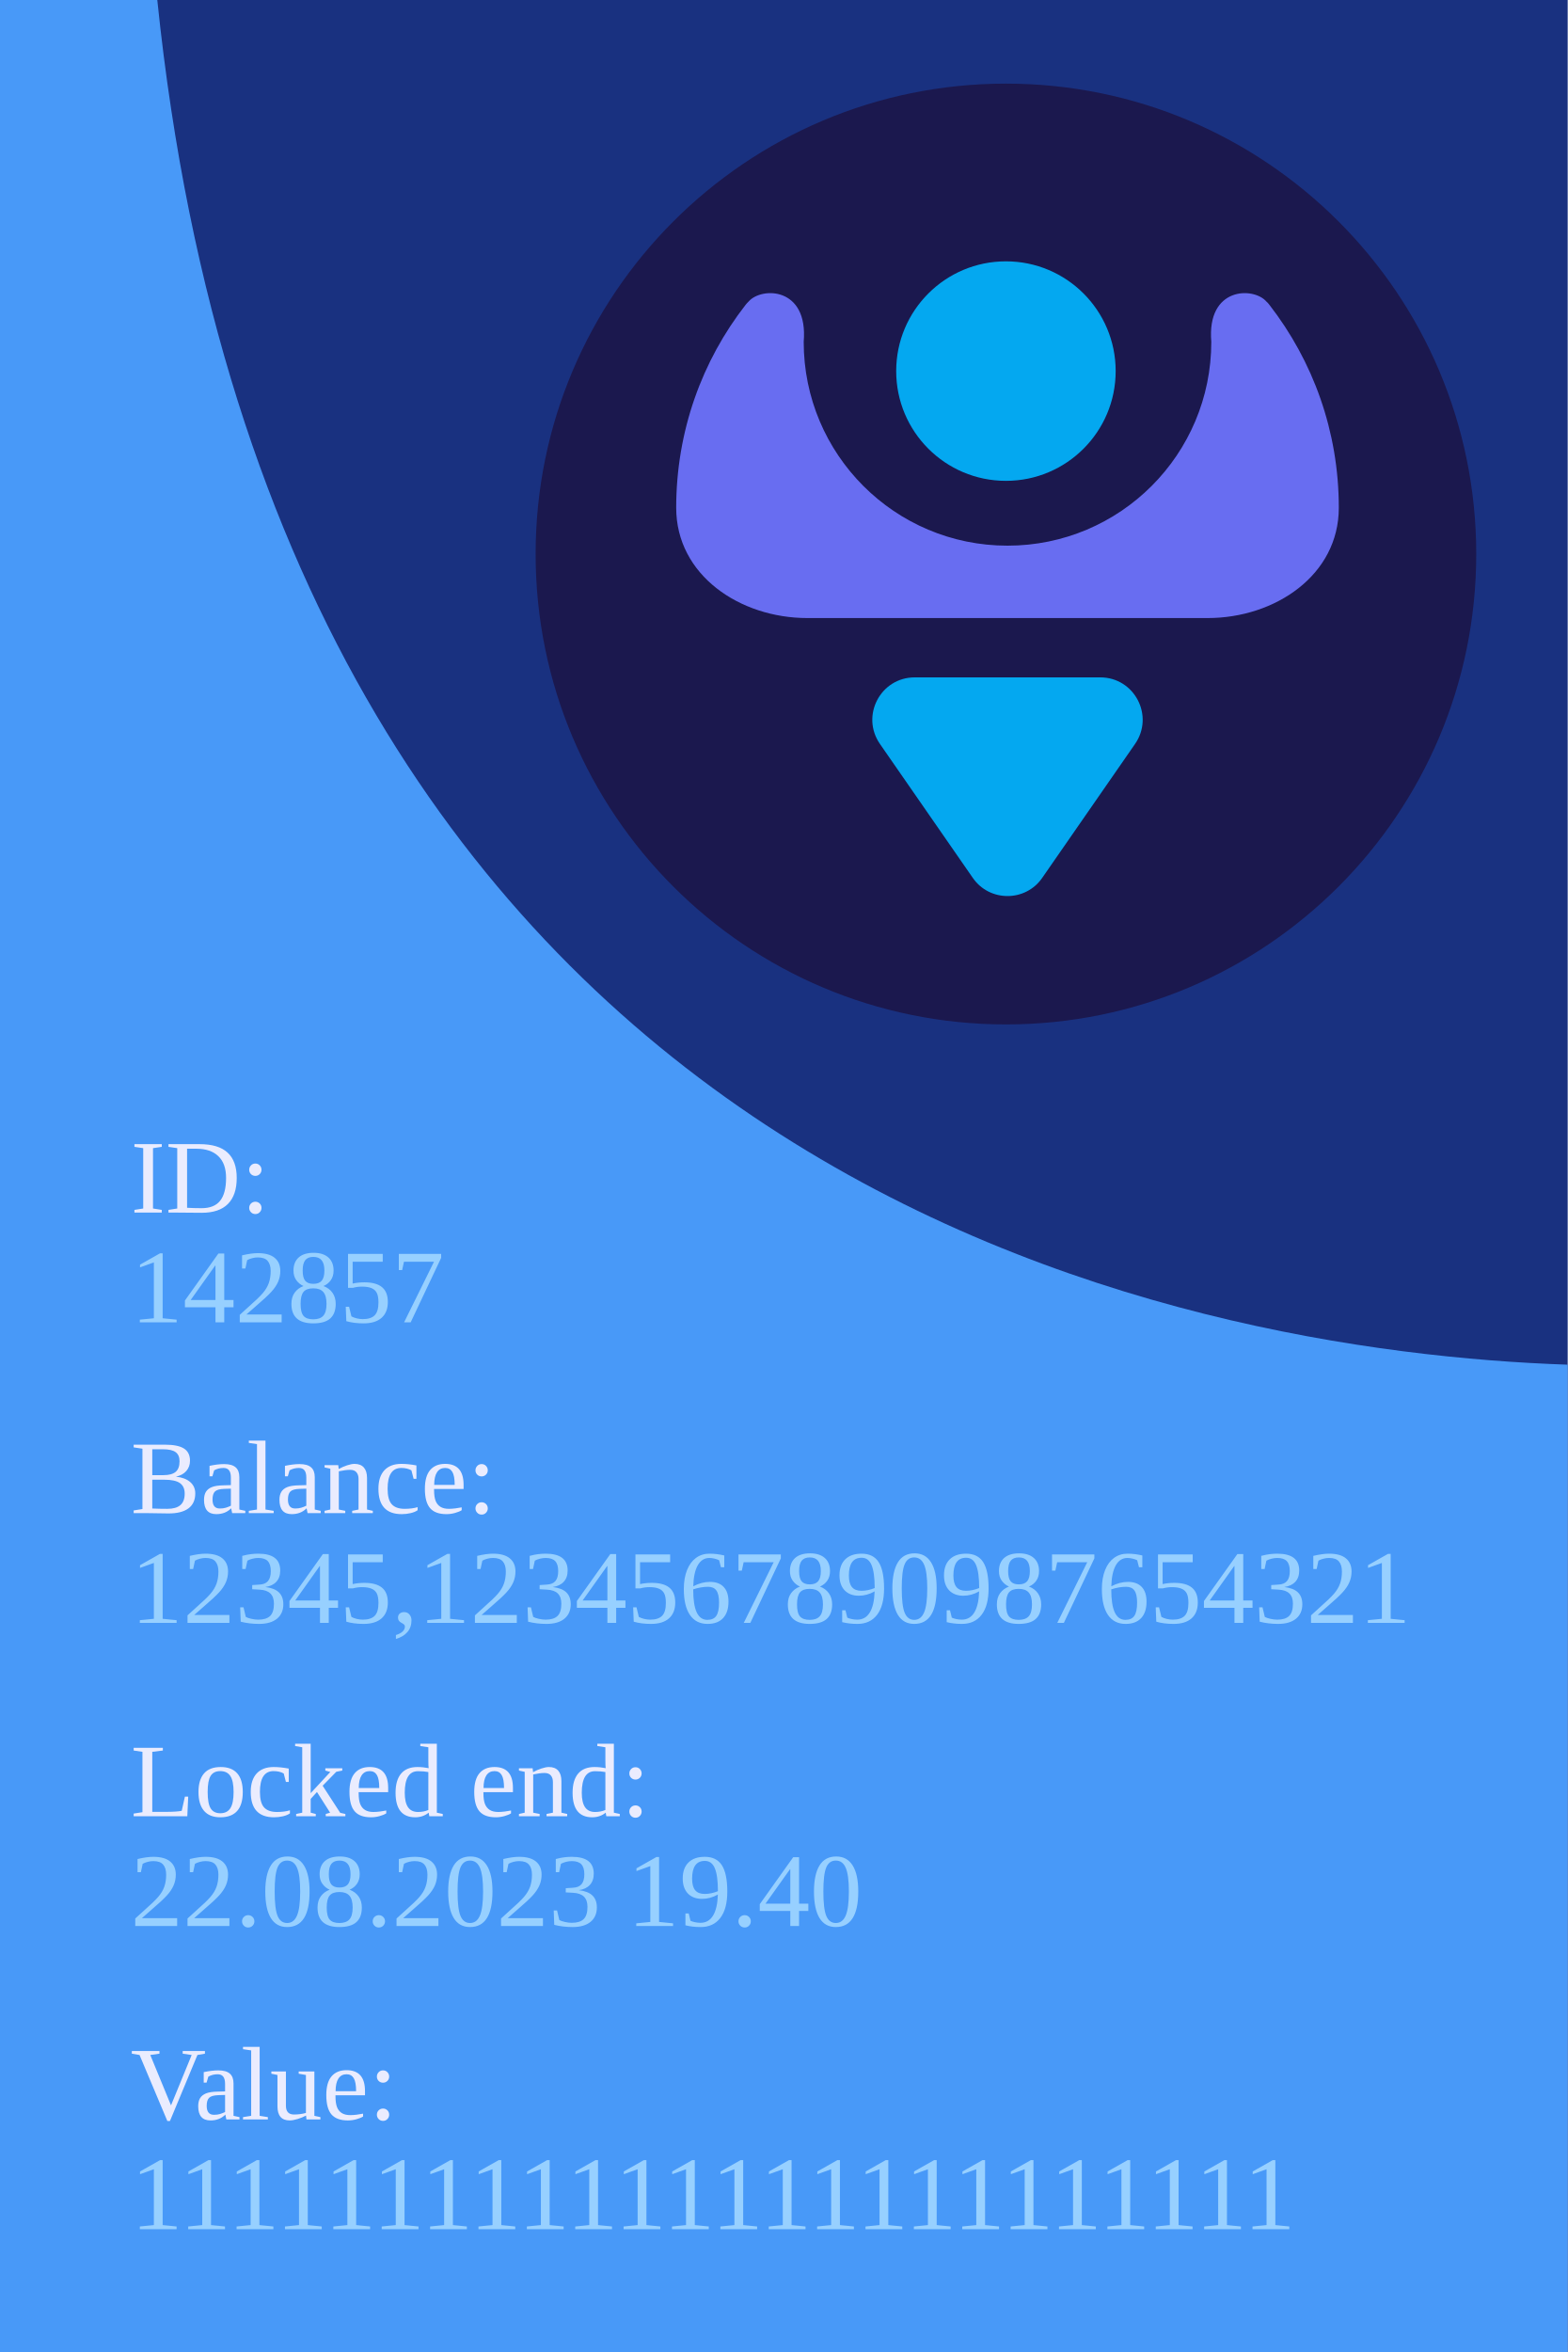
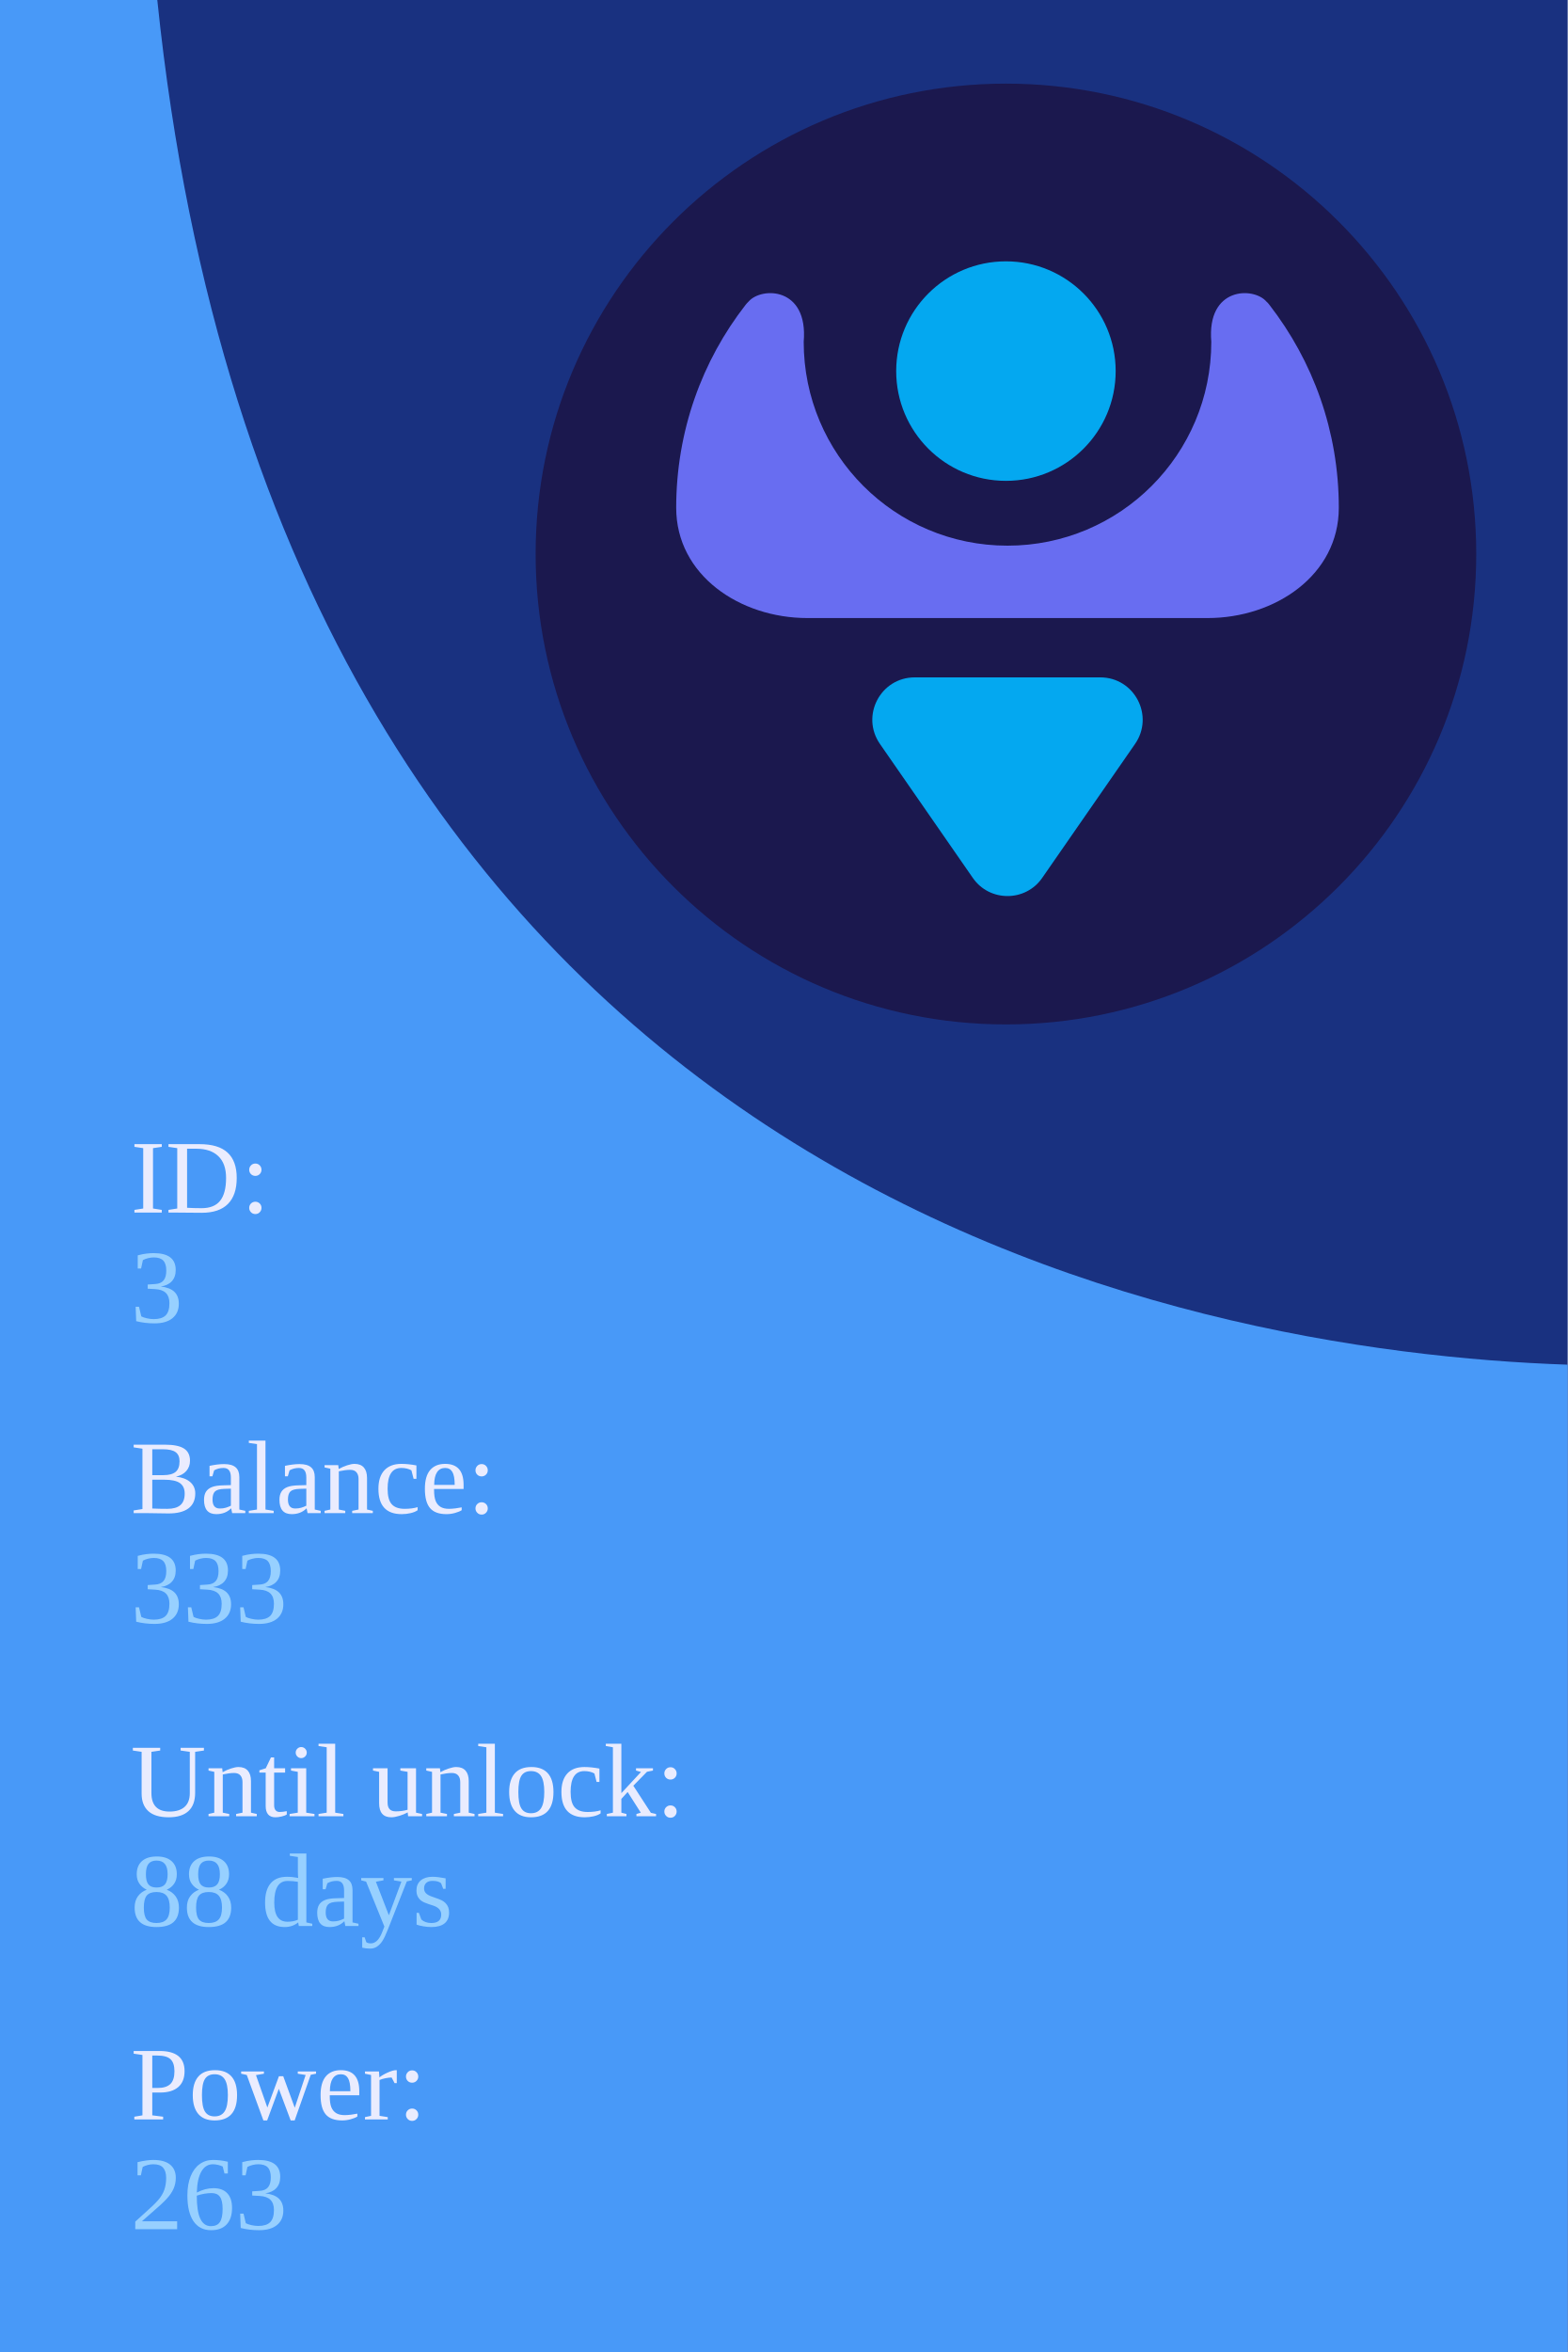
<svg xmlns="http://www.w3.org/2000/svg" viewBox="0 0 600 900">
  <style>.base{font-size:40px;}</style>
  <rect fill="#193180" width="600" height="900" />
  <path fill="#4899F8" d="M0,900h600V522.2C454.4,517.2,107.4,456.8,60.2,0H0V900z" />
  <circle fill="#1B184E" cx="385" cy="212" r="180" />
  <circle fill="#04A8F0" cx="385" cy="142" r="42" />
  <path fill-rule="evenodd" clip-rule="evenodd" fill="#686DF1" d="M385.6,208.8c43.1,0,78-34.9,78-78c-1.8-21.1,16.2-21.1,21.1-15.4c0.4,0.3,0.7,0.7,1.1,1.2c16.7,21.5,26.6,48.4,26.6,77.7c0,25.8-24.4,42.2-50.2,42.2H309c-25.8,0-50.2-16.4-50.2-42.2c0-29.3,9.9-56.3,26.6-77.7c0.3-0.4,0.7-0.8,1.1-1.2c4.9-5.7,22.9-5.7,21.1,15.4l0,0C307.6,173.9,342.5,208.8,385.6,208.8z" />
  <path fill="#04A8F0" d="M372.3,335.9l-35.5-51.2c-7.5-10.8,0.2-25.5,13.3-25.5h35.5h35.5c13.1,0,20.8,14.7,13.3,25.5l-35.5,51.2C392.5,345.2,378.7,345.2,372.3,335.9z" />
  <text transform="matrix(1 0 0 1 50 464)" fill="#EAECFE" class="base">ID:</text>
-   <text transform="matrix(1 0 0 1 50 506)" fill="#97D0FF" class="base">142857</text>
+   <text transform="matrix(1 0 0 1 50 506)" fill="#97D0FF" class="base">3</text>
  <text transform="matrix(1 0 0 1 50 579)" fill="#EAECFE" class="base">Balance:</text>
-   <text transform="matrix(1 0 0 1 50 621)" fill="#97D0FF" class="base">12345,1234567890987654321</text>
-   <text transform="matrix(1 0 0 1 50 695)" fill="#EAECFE" class="base">Locked end:</text>
-   <text transform="matrix(1 0 0 1 50 737)" fill="#97D0FF" class="base">22.08.2023 19.40</text>
-   <text transform="matrix(1 0 0 1 50 811)" fill="#EAECFE" class="base">Value:</text>
-   <text transform="matrix(1 0 0 1 50 853)" fill="#97D0FF" class="base">111111111111111111111111</text>
+   <text transform="matrix(1 0 0 1 50 621)" fill="#97D0FF" class="base">333</text>
+   <text transform="matrix(1 0 0 1 50 695)" fill="#EAECFE" class="base">Until unlock:</text>
+   <text transform="matrix(1 0 0 1 50 737)" fill="#97D0FF" class="base">88 days</text>
+   <text transform="matrix(1 0 0 1 50 811)" fill="#EAECFE" class="base">Power:</text>
+   <text transform="matrix(1 0 0 1 50 853)" fill="#97D0FF" class="base">263</text>
</svg>
